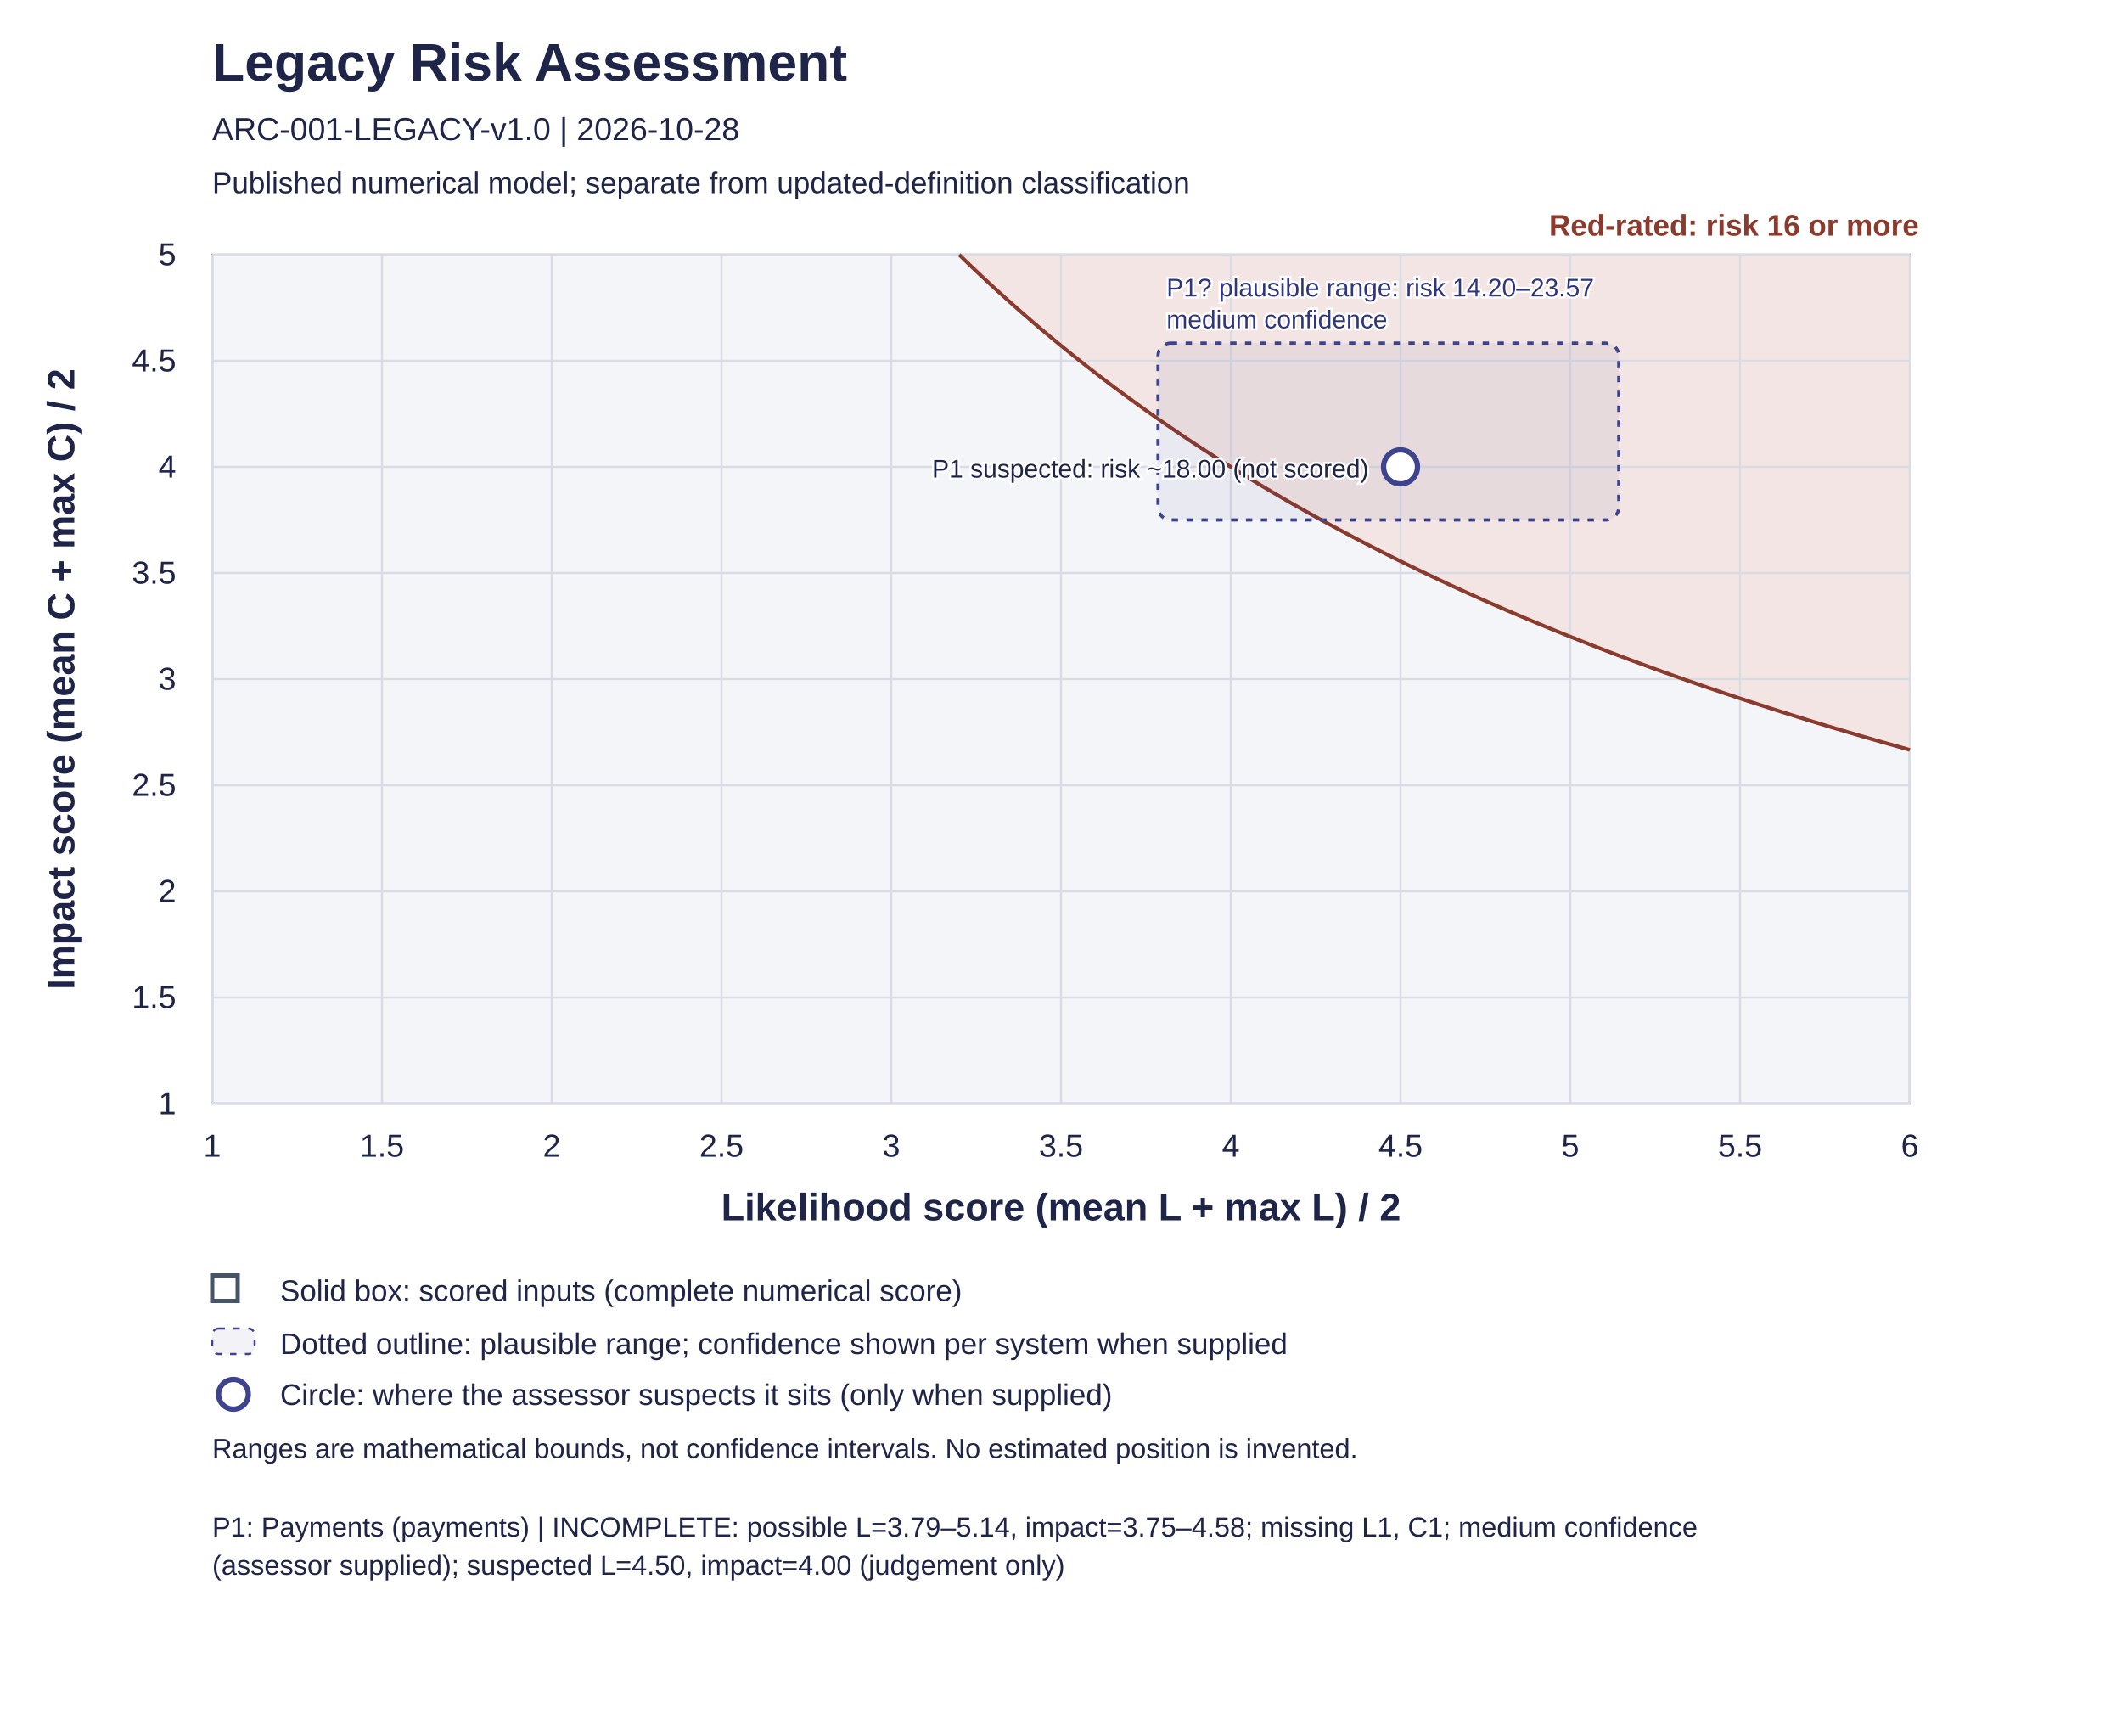
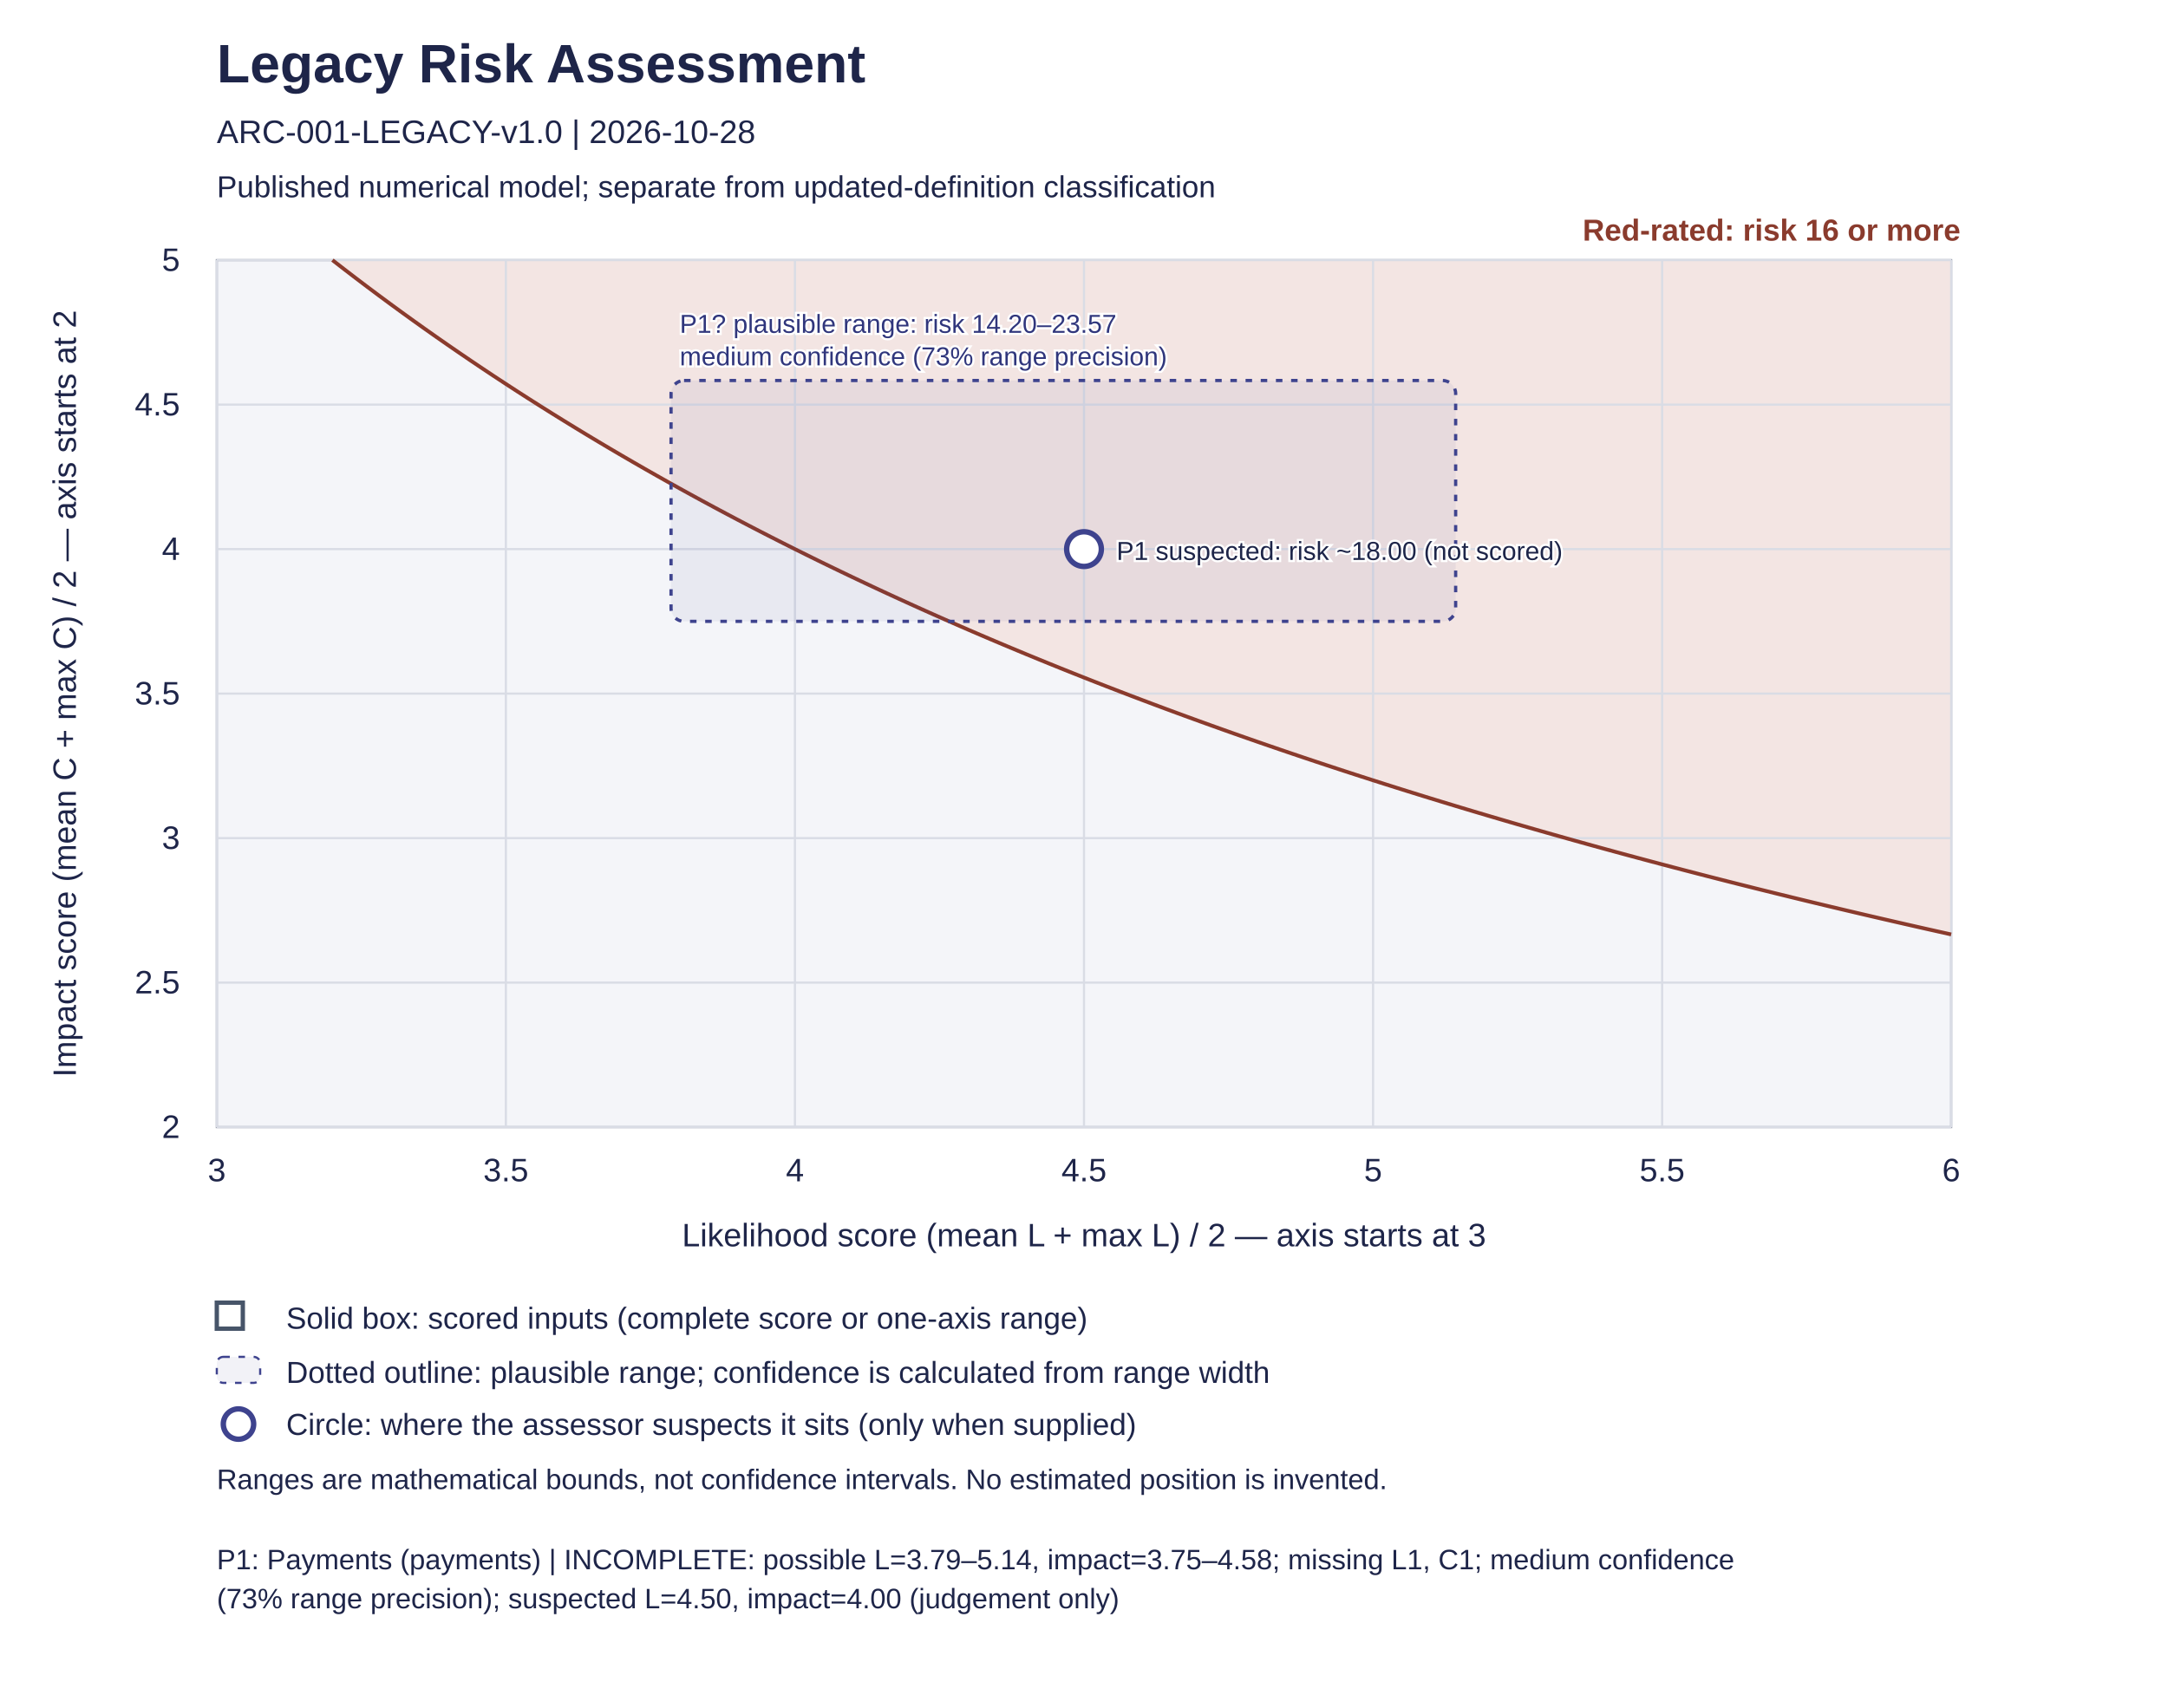
- <svg xmlns="http://www.w3.org/2000/svg" viewBox="0 0 1000 818" width="1000" height="818" role="img" aria-labelledby="title description">
+ <svg xmlns="http://www.w3.org/2000/svg" viewBox="0 0 1000 788" width="1000" height="788" role="img" aria-labelledby="title description" data-likelihood-min="3" data-impact-min="2">
  <rect width="100%" height="100%" fill="white" />
  <g font-family="Arial, sans-serif" fill="#1e2549">
    <text x="100" y="38" font-size="25" font-weight="bold">Legacy Risk Assessment</text>
    <text x="100" y="66" font-size="15">ARC-001-LEGACY-v1.0 | 2026-10-28</text>
    <text x="100" y="91" font-size="14">Published numerical model; separate from updated-definition classification</text>
    <rect x="100" y="120" width="800" height="400" fill="#f4f5f9" stroke="#a3a8b6" />
-     <polygon points="452.000,120 900,120 900.000,353.333 896.800,352.441 893.600,351.544 890.400,350.640 887.200,349.730 884.000,348.814 880.800,347.891 877.600,346.962 874.400,346.027 871.200,345.086 868.000,344.138 864.800,343.183 861.600,342.222 858.400,341.254 855.200,340.280 852.000,339.298 848.800,338.310 845.600,337.314 842.400,336.312 839.200,335.302 836.000,334.286 832.800,333.262 829.600,332.230 826.400,331.191 823.200,330.145 820.000,329.091 816.800,328.029 813.600,326.960 810.400,325.882 807.200,324.797 804.000,323.704 800.800,322.602 797.600,321.493 794.400,320.375 791.200,319.248 788.000,318.113 784.800,316.970 781.600,315.817 778.400,314.656 775.200,313.487 772.000,312.308 768.800,311.120 765.600,309.922 762.400,308.716 759.200,307.500 756.000,306.275 752.800,305.039 749.600,303.794 746.400,302.540 743.200,301.275 740.000,300.000 736.800,298.715 733.600,297.419 730.400,296.113 727.200,294.797 724.000,293.469 720.800,292.131 717.600,290.782 714.400,289.421 711.200,288.050 708.000,286.667 704.800,285.272 701.600,283.866 698.400,282.447 695.200,281.017 692.000,279.574 688.800,278.120 685.600,276.652 682.400,275.172 679.200,273.680 676.000,272.174 672.800,270.655 669.600,269.123 666.400,267.577 663.200,266.018 660.000,264.444 656.800,262.857 653.600,261.256 650.400,259.640 647.200,258.009 644.000,256.364 640.800,254.703 637.600,253.028 634.400,251.336 631.200,249.630 628.000,247.907 624.800,246.168 621.600,244.413 618.400,242.642 615.200,240.853 612.000,239.048 608.800,237.225 605.600,235.385 602.400,233.527 599.200,231.650 596.000,229.756 592.800,227.843 589.600,225.911 586.400,223.960 583.200,221.990 580.000,220.000 576.800,217.990 573.600,215.960 570.400,213.909 567.200,211.837 564.000,209.744 560.800,207.629 557.600,205.492 554.400,203.333 551.200,201.152 548.000,198.947 544.800,196.720 541.600,194.468 538.400,192.193 535.200,189.892 532.000,187.568 528.800,185.217 525.600,182.842 522.400,180.440 519.200,178.011 516.000,175.556 512.800,173.073 509.600,170.562 506.400,168.023 503.200,165.455 500.000,162.857 496.800,160.230 493.600,157.572 490.400,154.884 487.200,152.164 484.000,149.412 480.800,146.627 477.600,143.810 474.400,140.958 471.200,138.072 468.000,135.152 464.800,132.195 461.600,129.202 458.400,126.173 455.200,123.106 452.000,120.000" fill="#f3e5e3" />
+     <polygon points="153.333,120 900,120 900.000,431.111 894.667,429.922 889.333,428.725 884.000,427.520 878.667,426.306 873.333,425.085 868.000,423.855 862.667,422.617 857.333,421.370 852.000,420.115 846.667,418.851 841.333,417.578 836.000,416.296 830.667,415.006 825.333,413.706 820.000,412.398 814.667,411.080 809.333,409.753 804.000,408.416 798.667,407.070 793.333,405.714 788.000,404.349 782.667,402.974 777.333,401.588 772.000,400.193 766.667,398.788 761.333,397.372 756.000,395.946 750.667,394.510 745.333,393.063 740.000,391.605 734.667,390.136 729.333,388.657 724.000,387.166 718.667,385.664 713.333,384.151 708.000,382.626 702.667,381.090 697.333,379.542 692.000,377.982 686.667,376.410 681.333,374.826 676.000,373.230 670.667,371.621 665.333,370.000 660.000,368.366 654.667,366.719 649.333,365.059 644.000,363.386 638.667,361.700 633.333,360.000 628.000,358.286 622.667,356.559 617.333,354.818 612.000,353.062 606.667,351.293 601.333,349.508 596.000,347.709 590.667,345.895 585.333,344.066 580.000,342.222 574.667,340.363 569.333,338.487 564.000,336.596 558.667,334.689 553.333,332.766 548.000,330.826 542.667,328.870 537.333,326.897 532.000,324.906 526.667,322.899 521.333,320.873 516.000,318.830 510.667,316.769 505.333,314.690 500.000,312.593 494.667,310.476 489.333,308.341 484.000,306.186 478.667,304.012 473.333,301.818 468.000,299.604 462.667,297.370 457.333,295.115 452.000,292.840 446.667,290.543 441.333,288.224 436.000,285.884 430.667,283.522 425.333,281.137 420.000,278.730 414.667,276.300 409.333,273.846 404.000,271.369 398.667,268.867 393.333,266.341 388.000,263.791 382.667,261.215 377.333,258.614 372.000,255.987 366.667,253.333 361.333,250.653 356.000,247.946 350.667,245.212 345.333,242.449 340.000,239.658 334.667,236.838 329.333,233.990 324.000,231.111 318.667,228.202 313.333,225.263 308.000,222.293 302.667,219.291 297.333,216.257 292.000,213.190 286.667,210.090 281.333,206.957 276.000,203.789 270.667,200.586 265.333,197.348 260.000,194.074 254.667,190.764 249.333,187.416 244.000,184.030 238.667,180.606 233.333,177.143 228.000,173.640 222.667,170.096 217.333,166.512 212.000,162.885 206.667,159.216 201.333,155.503 196.000,151.746 190.667,147.944 185.333,144.096 180.000,140.202 174.667,136.260 169.333,132.270 164.000,128.230 158.667,124.141 153.333,120.000" fill="#f3e5e3" />
    <path d="M 100 120 V 520" stroke="#d9dce5" />
-     <text x="100" y="545" text-anchor="middle" font-size="15">1</text>
-     <path d="M 180 120 V 520" stroke="#d9dce5" />
-     <text x="180" y="545" text-anchor="middle" font-size="15">1.5</text>
-     <path d="M 260 120 V 520" stroke="#d9dce5" />
-     <text x="260" y="545" text-anchor="middle" font-size="15">2</text>
-     <path d="M 340 120 V 520" stroke="#d9dce5" />
-     <text x="340" y="545" text-anchor="middle" font-size="15">2.5</text>
-     <path d="M 420 120 V 520" stroke="#d9dce5" />
-     <text x="420" y="545" text-anchor="middle" font-size="15">3</text>
+     <text x="100" y="545" text-anchor="middle" font-size="15">3</text>
+     <path d="M 233.333 120 V 520" stroke="#d9dce5" />
+     <text x="233.333" y="545" text-anchor="middle" font-size="15">3.5</text>
+     <path d="M 366.667 120 V 520" stroke="#d9dce5" />
+     <text x="366.667" y="545" text-anchor="middle" font-size="15">4</text>
    <path d="M 500 120 V 520" stroke="#d9dce5" />
-     <text x="500" y="545" text-anchor="middle" font-size="15">3.5</text>
-     <path d="M 580 120 V 520" stroke="#d9dce5" />
-     <text x="580" y="545" text-anchor="middle" font-size="15">4</text>
-     <path d="M 660 120 V 520" stroke="#d9dce5" />
-     <text x="660" y="545" text-anchor="middle" font-size="15">4.5</text>
-     <path d="M 740 120 V 520" stroke="#d9dce5" />
-     <text x="740" y="545" text-anchor="middle" font-size="15">5</text>
-     <path d="M 820 120 V 520" stroke="#d9dce5" />
-     <text x="820" y="545" text-anchor="middle" font-size="15">5.5</text>
+     <text x="500" y="545" text-anchor="middle" font-size="15">4.5</text>
+     <path d="M 633.333 120 V 520" stroke="#d9dce5" />
+     <text x="633.333" y="545" text-anchor="middle" font-size="15">5</text>
+     <path d="M 766.667 120 V 520" stroke="#d9dce5" />
+     <text x="766.667" y="545" text-anchor="middle" font-size="15">5.5</text>
    <path d="M 900 120 V 520" stroke="#d9dce5" />
    <text x="900" y="545" text-anchor="middle" font-size="15">6</text>
    <path d="M 100 520 H 900" stroke="#d9dce5" />
-     <text x="83" y="525" text-anchor="end" font-size="15">1</text>
-     <path d="M 100 470 H 900" stroke="#d9dce5" />
-     <text x="83" y="475" text-anchor="end" font-size="15">1.5</text>
-     <path d="M 100 420 H 900" stroke="#d9dce5" />
-     <text x="83" y="425" text-anchor="end" font-size="15">2</text>
-     <path d="M 100 370 H 900" stroke="#d9dce5" />
-     <text x="83" y="375" text-anchor="end" font-size="15">2.5</text>
+     <text x="83" y="525" text-anchor="end" font-size="15">2</text>
+     <path d="M 100 453.333 H 900" stroke="#d9dce5" />
+     <text x="83" y="458.333" text-anchor="end" font-size="15">2.5</text>
+     <path d="M 100 386.667 H 900" stroke="#d9dce5" />
+     <text x="83" y="391.667" text-anchor="end" font-size="15">3</text>
    <path d="M 100 320 H 900" stroke="#d9dce5" />
-     <text x="83" y="325" text-anchor="end" font-size="15">3</text>
-     <path d="M 100 270 H 900" stroke="#d9dce5" />
-     <text x="83" y="275" text-anchor="end" font-size="15">3.5</text>
-     <path d="M 100 220 H 900" stroke="#d9dce5" />
-     <text x="83" y="225" text-anchor="end" font-size="15">4</text>
-     <path d="M 100 170 H 900" stroke="#d9dce5" />
-     <text x="83" y="175" text-anchor="end" font-size="15">4.5</text>
+     <text x="83" y="325" text-anchor="end" font-size="15">3.5</text>
+     <path d="M 100 253.333 H 900" stroke="#d9dce5" />
+     <text x="83" y="258.333" text-anchor="end" font-size="15">4</text>
+     <path d="M 100 186.667 H 900" stroke="#d9dce5" />
+     <text x="83" y="191.667" text-anchor="end" font-size="15">4.5</text>
    <path d="M 100 120 H 900" stroke="#d9dce5" />
    <text x="83" y="125" text-anchor="end" font-size="15">5</text>
-     <polyline points="452.000,120.000 455.200,123.106 458.400,126.173 461.600,129.202 464.800,132.195 468.000,135.152 471.200,138.072 474.400,140.958 477.600,143.810 480.800,146.627 484.000,149.412 487.200,152.164 490.400,154.884 493.600,157.572 496.800,160.230 500.000,162.857 503.200,165.455 506.400,168.023 509.600,170.562 512.800,173.073 516.000,175.556 519.200,178.011 522.400,180.440 525.600,182.842 528.800,185.217 532.000,187.568 535.200,189.892 538.400,192.193 541.600,194.468 544.800,196.720 548.000,198.947 551.200,201.152 554.400,203.333 557.600,205.492 560.800,207.629 564.000,209.744 567.200,211.837 570.400,213.909 573.600,215.960 576.800,217.990 580.000,220.000 583.200,221.990 586.400,223.960 589.600,225.911 592.800,227.843 596.000,229.756 599.200,231.650 602.400,233.527 605.600,235.385 608.800,237.225 612.000,239.048 615.200,240.853 618.400,242.642 621.600,244.413 624.800,246.168 628.000,247.907 631.200,249.630 634.400,251.336 637.600,253.028 640.800,254.703 644.000,256.364 647.200,258.009 650.400,259.640 653.600,261.256 656.800,262.857 660.000,264.444 663.200,266.018 666.400,267.577 669.600,269.123 672.800,270.655 676.000,272.174 679.200,273.680 682.400,275.172 685.600,276.652 688.800,278.120 692.000,279.574 695.200,281.017 698.400,282.447 701.600,283.866 704.800,285.272 708.000,286.667 711.200,288.050 714.400,289.421 717.600,290.782 720.800,292.131 724.000,293.469 727.200,294.797 730.400,296.113 733.600,297.419 736.800,298.715 740.000,300.000 743.200,301.275 746.400,302.540 749.600,303.794 752.800,305.039 756.000,306.275 759.200,307.500 762.400,308.716 765.600,309.922 768.800,311.120 772.000,312.308 775.200,313.487 778.400,314.656 781.600,315.817 784.800,316.970 788.000,318.113 791.200,319.248 794.400,320.375 797.600,321.493 800.800,322.602 804.000,323.704 807.200,324.797 810.400,325.882 813.600,326.960 816.800,328.029 820.000,329.091 823.200,330.145 826.400,331.191 829.600,332.230 832.800,333.262 836.000,334.286 839.200,335.302 842.400,336.312 845.600,337.314 848.800,338.310 852.000,339.298 855.200,340.280 858.400,341.254 861.600,342.222 864.800,343.183 868.000,344.138 871.200,345.086 874.400,346.027 877.600,346.962 880.800,347.891 884.000,348.814 887.200,349.730 890.400,350.640 893.600,351.544 896.800,352.441 900.000,353.333" fill="none" stroke="#8a3b2d" stroke-width="1.75" />
+     <polyline points="153.333,120.000 158.667,124.141 164.000,128.230 169.333,132.270 174.667,136.260 180.000,140.202 185.333,144.096 190.667,147.944 196.000,151.746 201.333,155.503 206.667,159.216 212.000,162.885 217.333,166.512 222.667,170.096 228.000,173.640 233.333,177.143 238.667,180.606 244.000,184.030 249.333,187.416 254.667,190.764 260.000,194.074 265.333,197.348 270.667,200.586 276.000,203.789 281.333,206.957 286.667,210.090 292.000,213.190 297.333,216.257 302.667,219.291 308.000,222.293 313.333,225.263 318.667,228.202 324.000,231.111 329.333,233.990 334.667,236.838 340.000,239.658 345.333,242.449 350.667,245.212 356.000,247.946 361.333,250.653 366.667,253.333 372.000,255.987 377.333,258.614 382.667,261.215 388.000,263.791 393.333,266.341 398.667,268.867 404.000,271.369 409.333,273.846 414.667,276.300 420.000,278.730 425.333,281.137 430.667,283.522 436.000,285.884 441.333,288.224 446.667,290.543 452.000,292.840 457.333,295.115 462.667,297.370 468.000,299.604 473.333,301.818 478.667,304.012 484.000,306.186 489.333,308.341 494.667,310.476 500.000,312.593 505.333,314.690 510.667,316.769 516.000,318.830 521.333,320.873 526.667,322.899 532.000,324.906 537.333,326.897 542.667,328.870 548.000,330.826 553.333,332.766 558.667,334.689 564.000,336.596 569.333,338.487 574.667,340.363 580.000,342.222 585.333,344.066 590.667,345.895 596.000,347.709 601.333,349.508 606.667,351.293 612.000,353.062 617.333,354.818 622.667,356.559 628.000,358.286 633.333,360.000 638.667,361.700 644.000,363.386 649.333,365.059 654.667,366.719 660.000,368.366 665.333,370.000 670.667,371.621 676.000,373.230 681.333,374.826 686.667,376.410 692.000,377.982 697.333,379.542 702.667,381.090 708.000,382.626 713.333,384.151 718.667,385.664 724.000,387.166 729.333,388.657 734.667,390.136 740.000,391.605 745.333,393.063 750.667,394.510 756.000,395.946 761.333,397.372 766.667,398.788 772.000,400.193 777.333,401.588 782.667,402.974 788.000,404.349 793.333,405.714 798.667,407.070 804.000,408.416 809.333,409.753 814.667,411.080 820.000,412.398 825.333,413.706 830.667,415.006 836.000,416.296 841.333,417.578 846.667,418.851 852.000,420.115 857.333,421.370 862.667,422.617 868.000,423.855 873.333,425.085 878.667,426.306 884.000,427.520 889.333,428.725 894.667,429.922 900.000,431.111" fill="none" stroke="#8a3b2d" stroke-width="1.75" />
    <text x="730" y="111" font-size="14" font-weight="bold" fill="#8a3b2d">Red-rated: risk 16 or more</text>
-     <text x="500" y="575" text-anchor="middle" font-size="18" font-weight="bold">Likelihood score (mean L + max L) / 2</text>
-     <text transform="translate(35 320) rotate(-90)" text-anchor="middle" font-size="18" font-weight="bold">Impact score (mean C + max C) / 2</text>
+     <text x="500" y="575" text-anchor="middle" font-size="15">Likelihood score (mean L + max L) / 2 — axis starts at 3</text>
+     <text transform="translate(35 320) rotate(-90)" text-anchor="middle" font-size="15">Impact score (mean C + max C) / 2 — axis starts at 2</text>
    <g data-uncertain-system-ids="payments">
-       <rect x="545.714" y="161.667" width="217.143" height="83.333" rx="6" fill="#3e438e" fill-opacity="0.07" stroke="#3e438e" stroke-width="1.5" stroke-dasharray="3 4" />
-       <text x="549.714" y="139.667" font-size="12" fill="#30367c" stroke="white" stroke-width="2" paint-order="stroke">
-         <tspan x="549.714">P1? plausible range: risk 14.20–23.57</tspan>
-         <tspan x="549.714" dy="15">medium confidence</tspan>
+       <rect x="309.524" y="175.556" width="361.905" height="111.111" rx="6" fill="#3e438e" fill-opacity="0.07" stroke="#3e438e" stroke-width="1.5" stroke-dasharray="3 4" />
+       <text x="313.524" y="153.556" font-size="12" fill="#30367c" stroke="white" stroke-width="2" paint-order="stroke">
+         <tspan x="313.524">P1? plausible range: risk 14.20–23.57</tspan>
+         <tspan x="313.524" dy="15">medium confidence (73% range precision)</tspan>
      </text>
    </g>
    <g data-suspected-system-id="payments">
-       <circle cx="660.000" cy="220.000" r="8" fill="white" stroke="#3e438e" stroke-width="2.5" />
-       <text x="645.000" y="225.000" text-anchor="end" font-size="12" fill="#1e2549" stroke="white" stroke-width="2" paint-order="stroke">P1 suspected: risk ~18.00 (not scored)</text>
+       <circle cx="500.000" cy="253.333" r="8" fill="white" stroke="#3e438e" stroke-width="2.5" />
+       <text x="515.000" y="258.333" text-anchor="start" font-size="12" fill="#1e2549" stroke="white" stroke-width="2" paint-order="stroke">P1 suspected: risk ~18.00 (not scored)</text>
    </g>
    <g aria-label="Chart legend" font-size="14">
      <rect x="100" y="601" width="12" height="12" fill="white" stroke="#475569" stroke-width="2" />
-       <text x="132" y="613">Solid box: scored inputs (complete numerical score)</text>
+       <text x="132" y="613">Solid box: scored inputs (complete score or one-axis range)</text>
      <rect x="100" y="626" width="20" height="12" rx="3" fill="#3e438e" fill-opacity="0.07" stroke="#3e438e" stroke-dasharray="3 4" />
-       <text x="132" y="638">Dotted outline: plausible range; confidence shown per system when supplied</text>
+       <text x="132" y="638">Dotted outline: plausible range; confidence is calculated from range width</text>
      <circle cx="110" cy="657" r="7" fill="white" stroke="#3e438e" stroke-width="2.5" />
      <text x="132" y="662">Circle: where the assessor suspects it sits (only when supplied)</text>
      <text x="100" y="687" font-size="13">Ranges are mathematical bounds, not confidence intervals. No estimated position is invented.</text>
    </g>
    <g>
-       <text x="100" y="724" font-size="13">P1: Payments (payments) | INCOMPLETE: possible L=3.79–5.14, impact=3.75–4.58; missing L1, C1; medium confidence </text>
-       <text x="100" y="742" font-size="13">(assessor supplied); suspected L=4.50, impact=4.00 (judgement only)</text>
+       <text x="100" y="724" font-size="13">P1: Payments (payments) | INCOMPLETE: possible L=3.79–5.14, impact=3.75–4.58; missing L1, C1; medium confidence</text>
+       <text x="100" y="742" font-size="13">(73% range precision); suspected L=4.50, impact=4.00 (judgement only)</text>
    </g>
  </g>
</svg>
